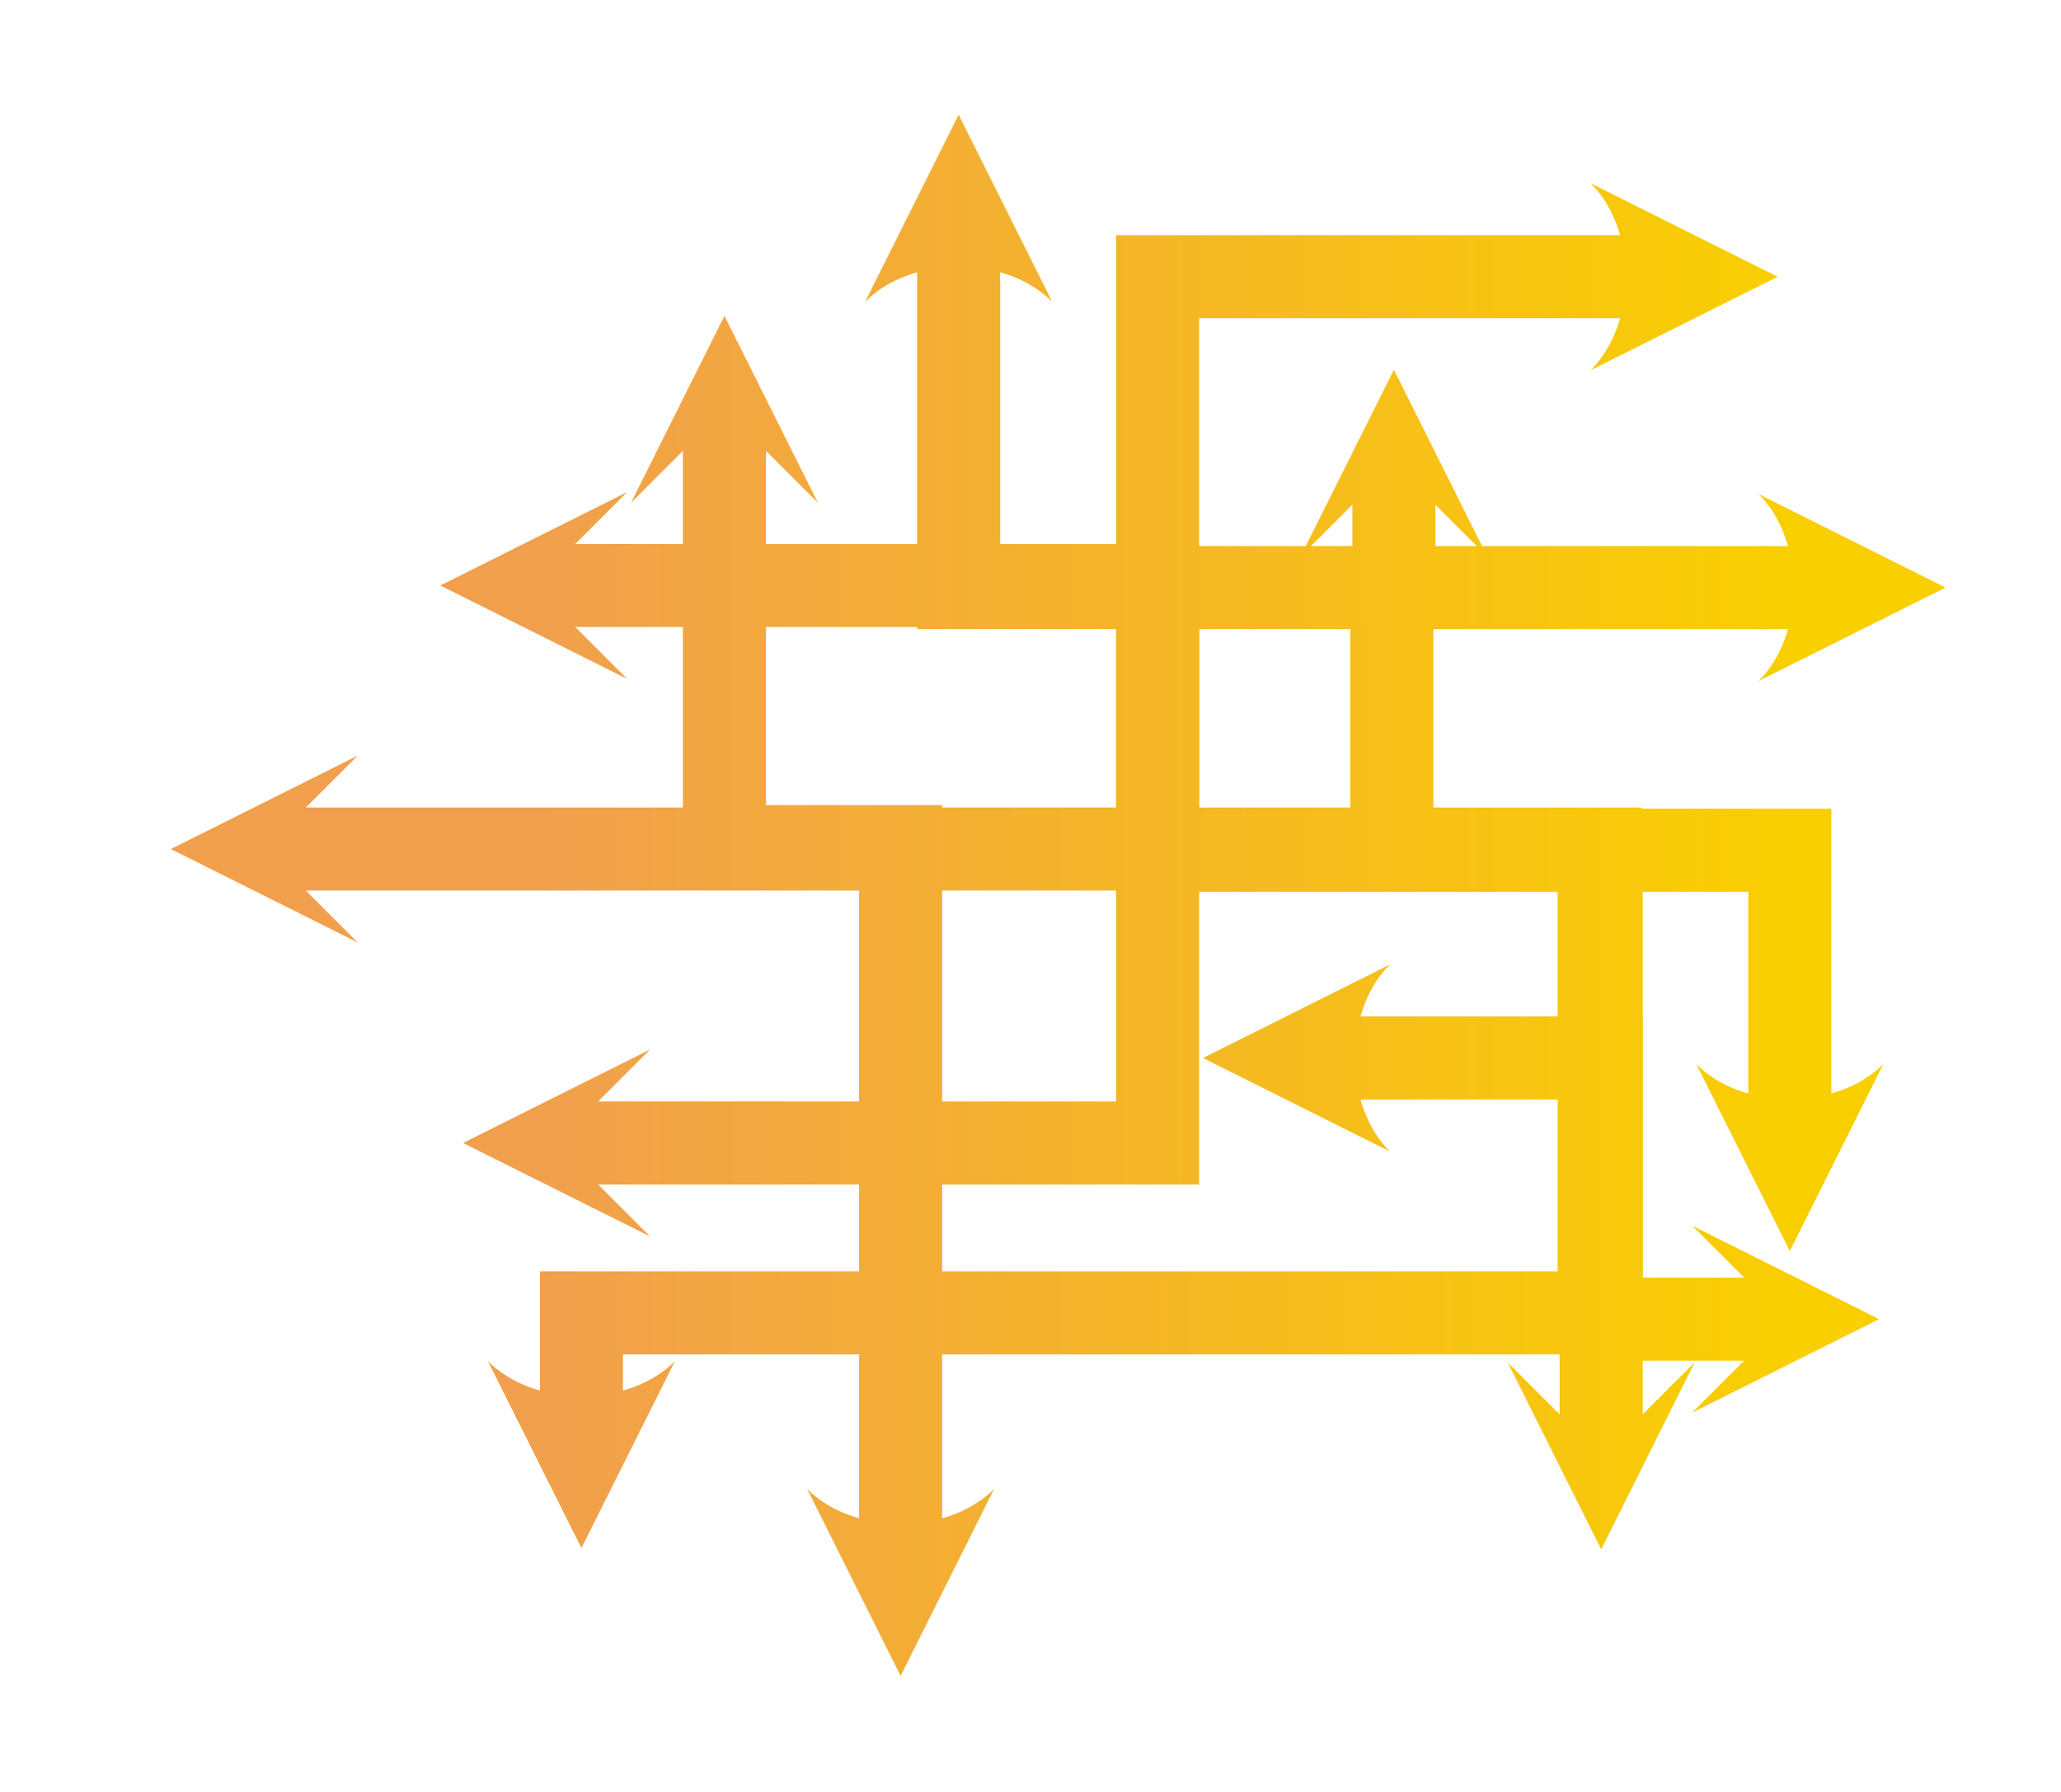
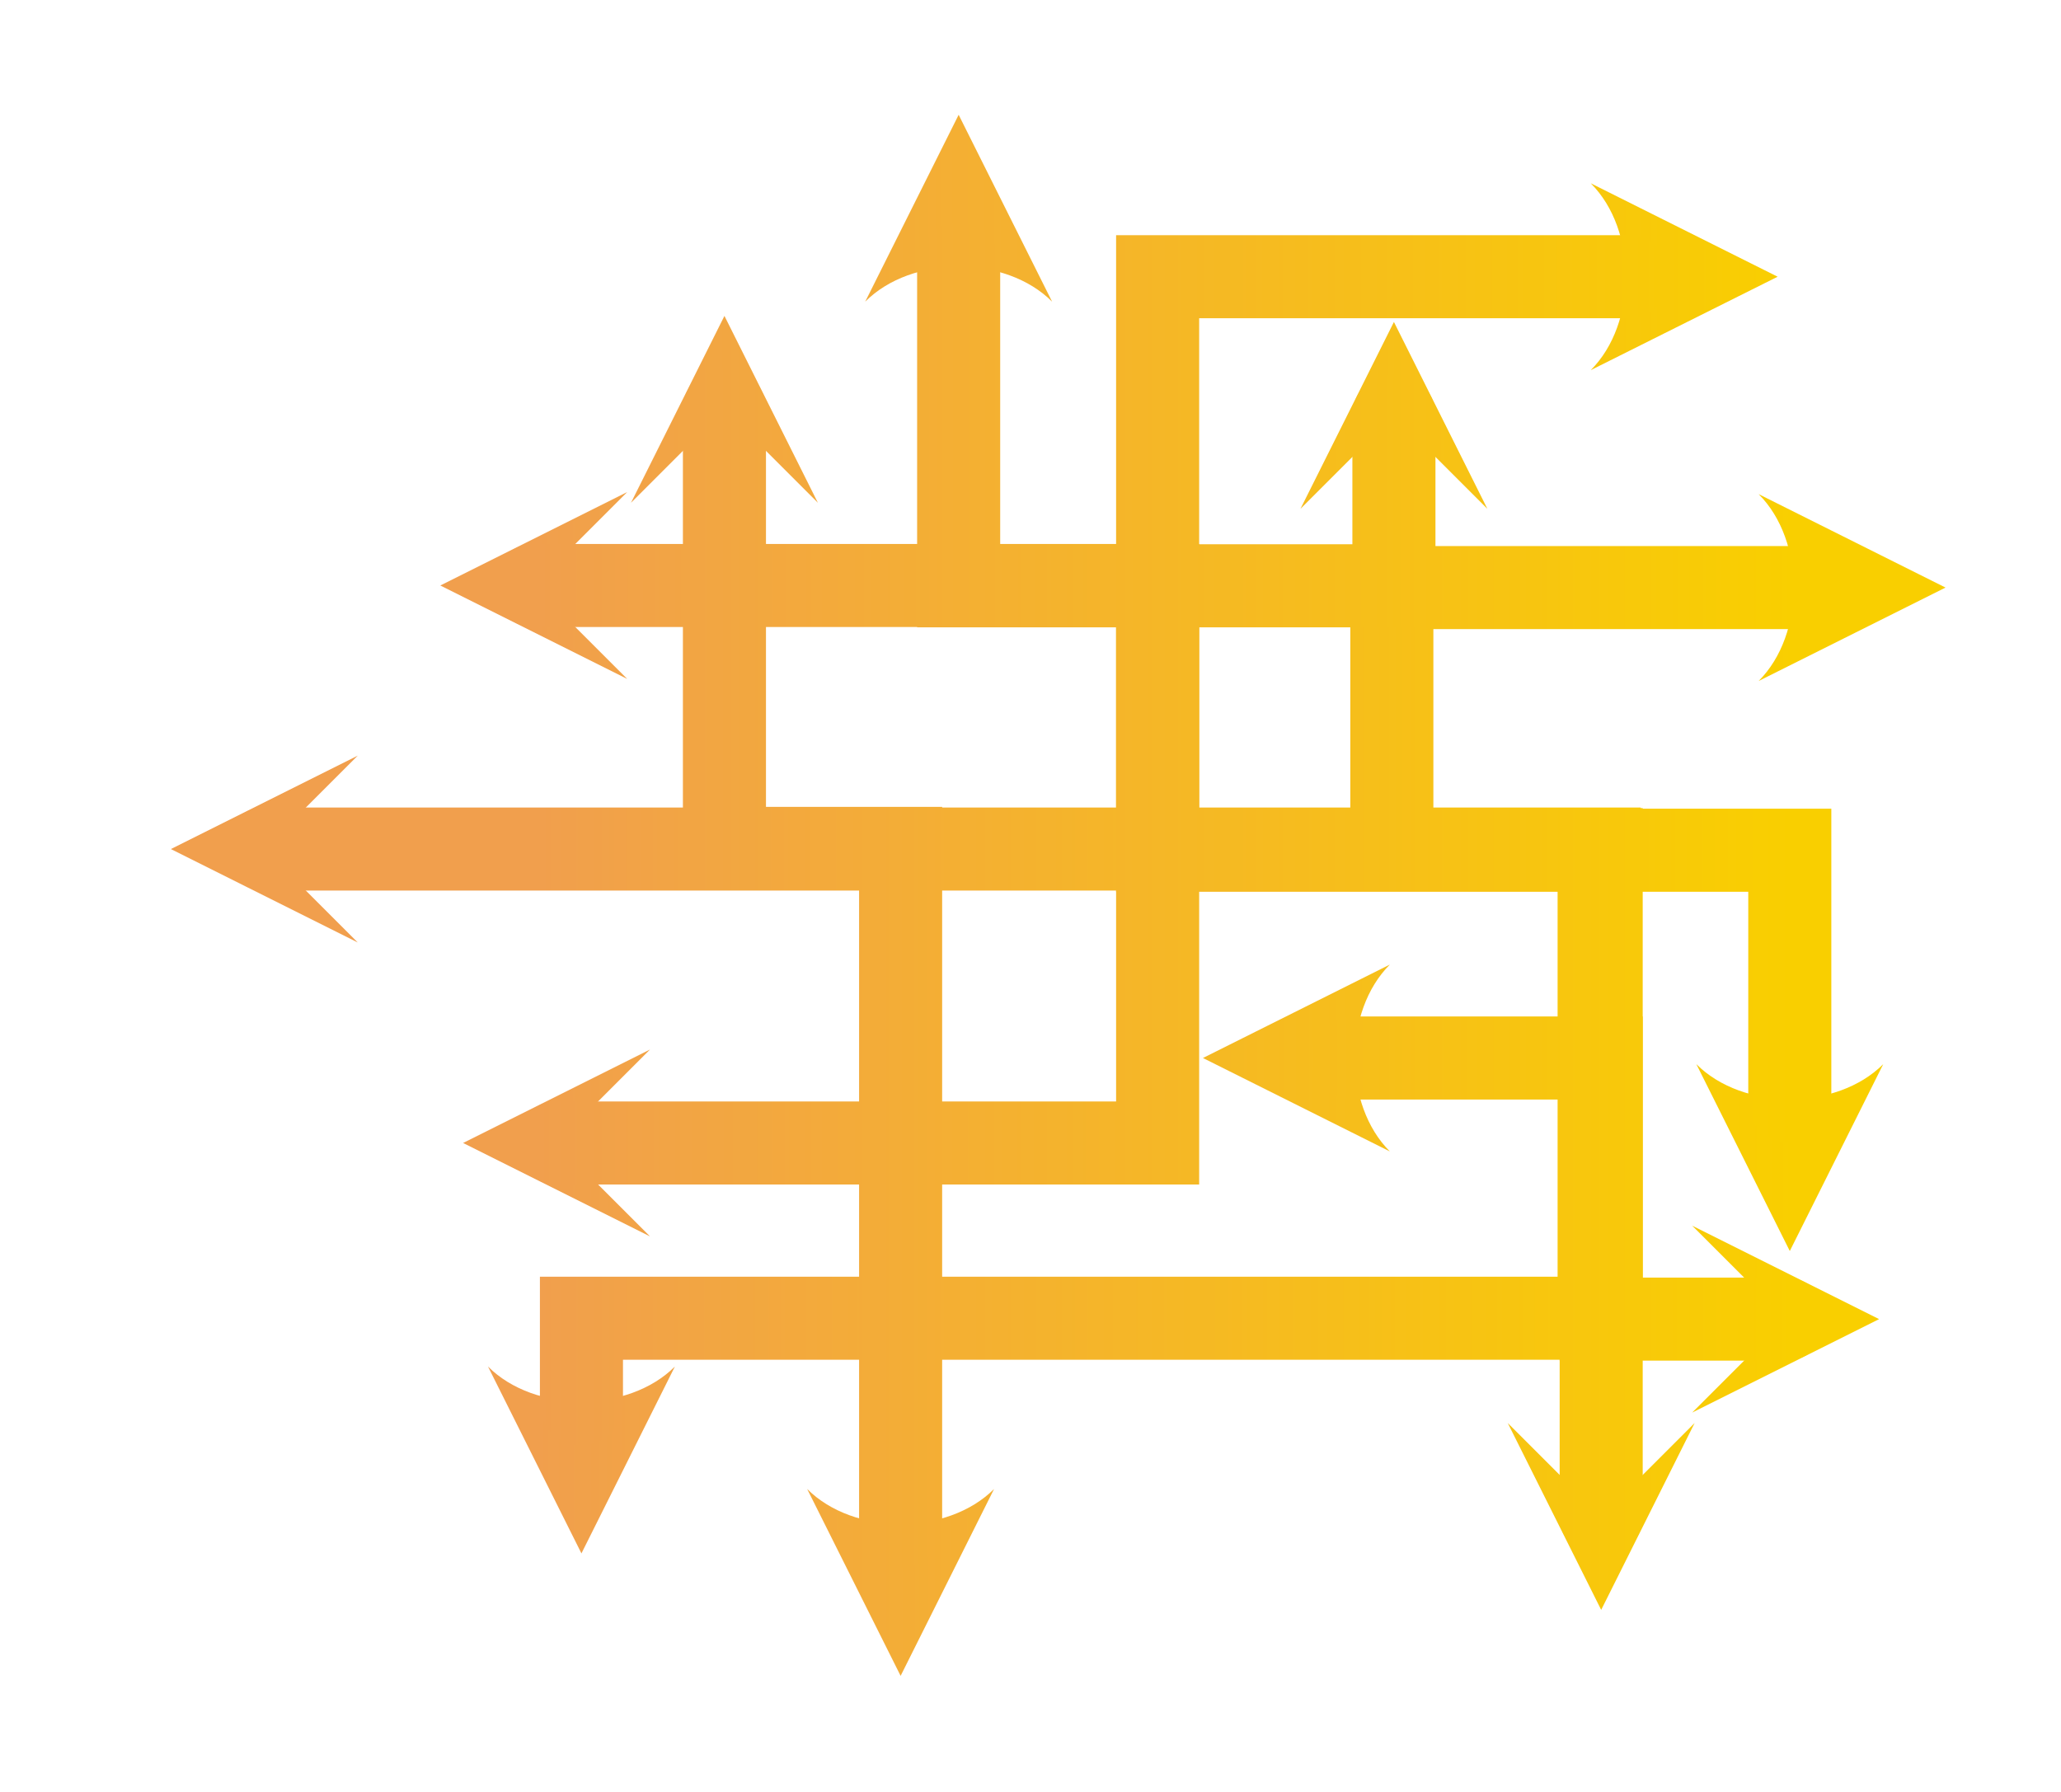
<svg xmlns="http://www.w3.org/2000/svg" width="100%" height="100%" viewBox="0 0 1163 1011" version="1.1" xml:space="preserve" style="fill-rule:evenodd;clip-rule:evenodd;stroke-linejoin:round;stroke-miterlimit:2;">
-   <g transform="matrix(1,0,0,1,-200.364,69.9378)">
-     <g>
-       <g transform="matrix(-0.98004,-1.2002e-16,1.22465e-16,-1,1630.96,875.381)">
-         <g transform="matrix(-1.02037,1.22465e-16,-1.24959e-16,-1,1459.73,945.319)">
-           <path d="M275.364,768.226L328.096,873.69L380.828,768.226C354.462,794.592 301.73,794.592 275.364,768.226Z" style="fill:url(#_Linear1);" />
-           <path d="M201.881,531.91L96.417,479.178L201.881,426.446L149.149,479.178L201.881,531.91Z" style="fill:url(#_Linear2);" />
-           <path d="M925.802,764.398L351.533,764.398L351.533,789.319L351.082,793.891L349.749,798.287L347.583,802.339L344.668,805.891L341.117,808.805L337.065,810.971L332.668,812.305L328.096,812.755L323.524,812.305L319.127,810.971L315.076,808.805L311.524,805.891L308.609,802.339L306.444,798.287L305.11,793.891L304.66,789.319L304.66,717.525L878.929,717.525L878.929,502.614L149.149,502.614L144.577,502.164L140.18,500.83L136.128,498.665L132.577,495.75L129.662,492.199L127.496,488.147L126.163,483.75L125.712,479.178L126.163,474.606L127.496,470.209L129.662,466.157L132.577,462.606L136.128,459.691L140.18,457.526L144.577,456.192L149.149,455.742L925.802,455.742L925.802,764.398Z" style="fill:url(#_Linear3);" />
+   <g transform="matrix(1,0,0,1,47.3847,-1068.22)">
+     <g transform="matrix(1,0,0,1,0.636218,1331.5)">
+       <g transform="matrix(1,0,0,1,-248.385,-193.343)">
+         <g transform="matrix(-0.98004,-1.2002e-16,1.22465e-16,-1,1630.96,875.381)">
+           <g transform="matrix(-1.02037,1.22465e-16,-1.24959e-16,-1,1459.73,945.319)">
+             <path d="M275.364,771.226L328.096,876.69L380.828,771.226C354.462,797.592 301.73,797.592 275.364,771.226Z" style="fill:url(#_Linear1);" />
+             <path d="M201.881,531.91L96.417,479.178L201.881,426.446L149.149,479.178L201.881,531.91Z" style="fill:url(#_Linear2);" />
+             <path d="M925.802,767.398L351.533,767.398L351.533,792.319L351.082,796.891L349.749,801.287L347.583,805.339L344.668,808.891L341.117,811.805L337.065,813.971L332.668,815.305L328.096,815.755L323.524,815.305L319.127,813.971L315.075,811.805L311.524,808.891L308.609,805.339L306.444,801.287L305.11,796.891L304.66,792.319L304.66,720.525L878.929,720.525L878.929,502.614L149.149,502.614L144.577,502.164L140.18,500.831L136.128,498.665L132.577,495.75L129.662,492.199L127.496,488.147L126.163,483.75L125.712,479.178L126.163,474.606L127.496,470.209L129.662,466.157L132.577,462.606L136.128,459.691L140.18,457.526L144.577,456.192L149.149,455.742L925.802,455.742L925.802,767.398Z" style="fill:url(#_Linear3);" />
+           </g>
        </g>
-       </g>
-       <g transform="matrix(-1,-1.22465e-16,1.22465e-16,-1,1653.41,875.381)">
-         <g transform="matrix(-1,1.22465e-16,-1.22465e-16,-1,1453.05,945.319)">
-           <path d="M957.235,600.571L1009.97,706.035L1062.7,600.571C1036.33,626.937 983.601,626.937 957.235,600.571Z" style="fill:url(#_Linear4);" />
-           <path d="M353.928,383.167L248.464,330.435L353.928,277.703L301.196,330.435L353.928,383.167Z" style="fill:url(#_Linear5);" />
-           <path d="M676.679,456.402L1033.4,456.402L1033.4,621.663L1032.95,626.236L1031.62,630.632L1029.45,634.684L1026.54,638.235L1022.99,641.15L1018.94,643.316L1014.54,644.649L1009.97,645.1L1005.39,644.649L1001,643.316L996.947,641.15L993.395,638.235L990.481,634.684L988.315,630.632L986.981,626.236L986.531,621.663L986.531,503.275L629.806,503.275L629.806,353.872L301.196,353.872L296.623,353.421L292.227,352.088L288.175,349.922L284.623,347.007L281.709,343.456L279.543,339.404L278.209,335.008L277.759,330.435L278.209,325.863L279.543,321.467L281.709,317.415L284.623,313.863L288.175,310.949L292.227,308.783L296.623,307.449L301.196,306.999L676.679,306.999L676.679,456.402Z" style="fill:url(#_Linear6);" />
+         <g transform="matrix(-1,-1.22465e-16,1.22465e-16,-1,1653.41,875.381)">
+           <g transform="matrix(-1,1.22465e-16,-1.22465e-16,-1,1453.05,945.319)">
+             <path d="M957.235,600.571L1009.97,706.035L1062.7,600.571C1036.33,626.937 983.601,626.937 957.235,600.571Z" style="fill:url(#_Linear4);" />
+             <path d="M353.928,383.167L248.464,330.435L353.928,277.703L301.196,330.435L353.928,383.167Z" style="fill:url(#_Linear5);" />
+             <path d="M676.679,456.402L1033.4,456.402L1033.4,621.663L1032.95,626.236L1031.62,630.632L1029.45,634.684L1026.54,638.235L1022.99,641.15L1018.94,643.316L1014.54,644.65L1009.97,645.1L1005.39,644.65L1001,643.316L996.947,641.15L993.395,638.235L990.481,634.684L988.315,630.632L986.981,626.236L986.531,621.663L986.531,503.275L629.806,503.275L629.806,353.872L301.196,353.872L296.623,353.421L292.227,352.088L288.175,349.922L284.623,347.007L281.709,343.456L279.543,339.404L278.209,335.007L277.759,330.435L278.209,325.863L279.543,321.466L281.709,317.415L284.623,313.863L288.175,310.949L292.227,308.783L296.623,307.449L301.196,306.999L676.679,306.999L676.679,456.402Z" style="fill:url(#_Linear6);" />
+           </g>
        </g>
-       </g>
-       <g transform="matrix(-1,-1.22465e-16,1.22465e-16,-1,1653.41,875.381)">
-         <g transform="matrix(-1,1.22465e-16,-1.22465e-16,-1,1453.05,945.319)">
-           <path d="M784.277,544.37L678.812,597.102L784.277,649.834C757.911,623.468 757.911,570.736 784.277,544.37Z" style="fill:url(#_Linear7);" />
-           <path d="M954.896,691.738L1060.36,744.47L954.896,797.202L1007.63,744.47L954.896,691.738Z" style="fill:url(#_Linear8);" />
-           <path d="M926.971,721.034L1007.63,721.034L1009.13,721.082L1010.63,721.226L1012.11,721.466L1013.57,721.8L1015.01,722.228L1016.42,722.747L1017.8,723.355L1019.13,724.05L1020.41,724.829L1021.65,725.688L1022.82,726.625L1023.93,727.635L1024.98,728.714L1025.95,729.858L1026.85,731.062L1027.67,732.321L1028.41,733.63L1029.06,734.984L1029.62,736.376L1030.1,737.802L1030.48,739.255L1030.76,740.73L1030.96,742.22L1031.05,743.719L1031.05,745.222L1030.96,746.721L1030.76,748.211L1030.48,749.685L1030.1,751.139L1029.62,752.565L1029.06,753.957L1028.41,755.311L1027.67,756.62L1026.85,757.879L1025.95,759.083L1024.98,760.227L1023.93,761.306L1022.82,762.316L1021.65,763.253L1020.41,764.112L1019.13,764.891L1017.8,765.586L1016.42,766.194L1015.01,766.713L1013.57,767.14L1012.11,767.475L1010.63,767.714L1009.13,767.859L1007.63,767.907L880.098,767.907L880.098,620.538L763.184,620.538L761.682,620.49L760.187,620.346L758.704,620.106L757.239,619.772L755.799,619.344L754.389,618.826L753.015,618.217L751.683,617.523L750.398,616.744L749.166,615.884L747.992,614.948L746.879,613.938L745.834,612.858L744.86,611.714L743.962,610.51L743.142,609.251L742.405,607.942L741.753,606.589L741.189,605.196L740.716,603.77L740.335,602.317L740.048,600.842L739.856,599.352L739.759,597.853L739.759,596.351L739.856,594.852L740.048,593.361L740.335,591.887L740.716,590.434L741.189,589.008L741.753,587.615L742.405,586.262L743.142,584.953L743.962,583.694L744.86,582.49L745.834,581.346L746.879,580.266L747.992,579.256L749.166,578.32L750.398,577.46L751.683,576.681L753.015,575.986L754.389,575.378L755.799,574.859L757.239,574.432L758.704,574.098L760.187,573.858L761.682,573.714L763.184,573.665L926.971,573.665L926.971,721.034Z" style="fill:url(#_Linear9);" />
+         <g transform="matrix(-1,-1.22465e-16,1.22465e-16,-1,1653.41,875.381)">
+           <g transform="matrix(-1,1.22465e-16,-1.22465e-16,-1,1453.05,945.319)">
+             <path d="M784.277,544.37L678.812,597.102L784.277,649.834C757.911,623.468 757.911,570.736 784.277,544.37Z" style="fill:url(#_Linear7);" />
+             <path d="M954.896,691.738L1060.36,744.47L954.896,797.202L1007.63,744.47L954.896,691.738Z" style="fill:url(#_Linear8);" />
+             <path d="M926.971,721.034L1007.63,721.034L1009.13,721.082L1010.63,721.226L1012.11,721.466L1013.57,721.8L1015.01,722.228L1016.42,722.747L1017.8,723.355L1019.13,724.05L1020.41,724.828L1021.65,725.688L1022.82,726.625L1023.93,727.635L1024.98,728.714L1025.95,729.858L1026.85,731.062L1027.67,732.321L1028.41,733.63L1029.06,734.984L1029.62,736.376L1030.1,737.802L1030.48,739.255L1030.76,740.73L1030.96,742.22L1031.05,743.719L1031.05,745.221L1030.96,746.721L1030.76,748.211L1030.48,749.685L1030.1,751.139L1029.62,752.564L1029.06,753.957L1028.41,755.311L1027.67,756.62L1026.85,757.879L1025.95,759.083L1024.98,760.227L1023.93,761.306L1022.82,762.316L1021.65,763.253L1020.41,764.112L1019.13,764.891L1017.8,765.586L1016.42,766.194L1015.01,766.713L1013.57,767.14L1012.11,767.475L1010.63,767.714L1009.13,767.859L1007.63,767.907L880.098,767.907L880.098,620.538L763.184,620.538L761.682,620.49L760.187,620.346L758.704,620.106L757.239,619.772L755.799,619.344L754.389,618.826L753.015,618.217L751.683,617.523L750.398,616.744L749.166,615.884L747.992,614.948L746.879,613.938L745.834,612.858L744.86,611.714L743.962,610.51L743.142,609.251L742.405,607.942L741.753,606.589L741.189,605.196L740.716,603.77L740.335,602.317L740.048,600.842L739.856,599.352L739.759,597.853L739.759,596.351L739.856,594.851L740.048,593.361L740.335,591.887L740.716,590.434L741.189,589.008L741.753,587.615L742.405,586.262L743.142,584.953L743.962,583.694L744.86,582.49L745.834,581.346L746.879,580.266L747.992,579.256L749.166,578.32L750.398,577.46L751.683,576.681L753.015,575.986L754.389,575.378L755.799,574.859L757.239,574.432L758.704,574.098L760.187,573.858L761.682,573.714L763.184,573.665L926.971,573.665L926.971,721.034Z" style="fill:url(#_Linear9);" />
+           </g>
        </g>
-       </g>
-       <g transform="matrix(-1,-1.22465e-16,1.22465e-16,-1,1653.41,875.381)">
-         <g transform="matrix(-1,1.22465e-16,-1.22465e-16,-1,1453.05,945.319)">
-           <path d="M897.647,208.898L1003.11,156.166L897.647,103.434C924.013,129.8 924.013,182.532 897.647,208.898Z" style="fill:url(#_Linear10);" />
-           <path d="M366.793,697.787L261.329,645.055L366.793,592.323L314.061,645.055L366.793,697.787Z" style="fill:url(#_Linear11);" />
-           <path d="M923.312,133.18L927.708,134.514L931.76,136.68L935.311,139.594L938.226,143.146L940.392,147.198L941.726,151.594L942.176,156.166L941.726,160.739L940.392,165.135L938.226,169.187L935.311,172.738L931.76,175.653L927.708,177.819L923.312,179.152L918.739,179.603L676.679,179.603L676.679,668.492L314.061,668.492L309.489,668.041L305.092,666.708L301.04,664.542L297.489,661.627L294.574,658.076L292.409,654.024L291.075,649.627L290.625,645.055L291.075,640.483L292.409,636.086L294.574,632.035L297.489,628.483L301.04,625.568L305.092,623.403L309.489,622.069L314.061,621.619L629.806,621.619L629.806,132.73L918.739,132.73L923.312,133.18Z" style="fill:url(#_Linear12);" />
+         <g transform="matrix(-1,-1.22465e-16,1.22465e-16,-1,1653.41,875.381)">
+           <g transform="matrix(-1,1.22465e-16,-1.22465e-16,-1,1453.05,945.319)">
+             <path d="M897.647,208.898L1003.11,156.166L897.647,103.434C924.013,129.8 924.013,182.532 897.647,208.898Z" style="fill:url(#_Linear10);" />
+             <path d="M366.793,697.787L261.329,645.055L366.793,592.323L314.061,645.055L366.793,697.787Z" style="fill:url(#_Linear11);" />
+             <path d="M923.312,133.18L927.708,134.514L931.76,136.68L935.311,139.594L938.226,143.146L940.392,147.198L941.725,151.594L942.176,156.166L941.725,160.739L940.392,165.135L938.226,169.187L935.311,172.738L931.76,175.653L927.708,177.819L923.312,179.152L918.739,179.603L676.679,179.603L676.679,668.492L314.061,668.492L309.489,668.041L305.092,666.708L301.04,664.542L297.489,661.627L294.574,658.076L292.409,654.024L291.075,649.627L290.625,645.055L291.075,640.483L292.409,636.086L294.574,632.035L297.489,628.483L301.04,625.568L305.092,623.403L309.489,622.069L314.061,621.619L629.806,621.619L629.806,132.73L918.739,132.73L923.312,133.18Z" style="fill:url(#_Linear12);" />
+           </g>
        </g>
-       </g>
-       <g transform="matrix(-1,-1.22465e-16,1.22465e-16,-1,1653.41,875.381)">
-         <g transform="matrix(-1,1.22465e-16,-1.22465e-16,-1,1453.05,945.319)">
-           <path d="M992.383,384.337L1097.85,331.605L992.383,278.873C1018.75,305.239 1018.75,357.971 992.383,384.337Z" style="fill:url(#_Linear13);" />
-           <path d="M956.267,768.931L903.535,874.395L850.803,768.931L903.535,821.663L956.267,768.931Z" style="fill:url(#_Linear14);" />
-           <path d="M1018.05,308.619L1022.45,309.952L1026.5,312.118L1030.05,315.033L1032.96,318.584L1035.13,322.636L1036.46,327.033L1036.91,331.605L1036.46,336.177L1035.13,340.574L1032.96,344.626L1030.05,348.177L1026.5,351.092L1022.45,353.257L1018.05,354.591L1013.48,355.041L808.842,355.041L808.842,456.063L926.971,456.063L926.971,821.663L926.521,826.236L925.187,830.632L923.021,834.684L920.107,838.235L916.555,841.15L912.503,843.316L908.107,844.649L903.535,845.1L898.962,844.649L894.566,843.316L890.514,841.15L886.963,838.235L884.048,834.684L881.882,830.632L880.549,826.236L880.098,821.663L880.098,502.936L761.97,502.936L761.97,308.168L1013.48,308.168L1018.05,308.619Z" style="fill:url(#_Linear15);" />
+         <g transform="matrix(-1,-1.22465e-16,1.22465e-16,-1,1653.41,875.381)">
+           <g transform="matrix(-1,1.22465e-16,-1.22465e-16,-1,1453.05,945.319)">
+             <path d="M992.383,384.337L1097.85,331.605L992.383,278.873C1018.75,305.239 1018.75,357.971 992.383,384.337Z" style="fill:url(#_Linear13);" />
+             <path d="M956.267,803.101L903.535,908.565L850.803,803.101L903.535,855.833L956.267,803.101Z" style="fill:url(#_Linear14);" />
+             <path d="M1018.05,308.619L1022.45,309.952L1026.5,312.118L1030.05,315.033L1032.96,318.584L1035.13,322.636L1036.46,327.033L1036.91,331.605L1036.46,336.177L1035.13,340.574L1032.96,344.626L1030.05,348.177L1026.5,351.092L1022.45,353.257L1018.05,354.591L1013.48,355.041L808.842,355.041L808.842,456.063L926.971,456.063L926.971,855.833L926.521,860.406L925.187,864.802L923.021,868.854L920.107,872.406L916.555,875.32L912.503,877.486L908.107,878.82L903.535,879.27L898.962,878.82L894.566,877.486L890.514,875.32L886.963,872.406L884.048,868.854L881.882,864.802L880.548,860.406L880.098,855.833L880.098,502.936L761.97,502.936L761.97,308.168L1013.48,308.168L1018.05,308.619Z" style="fill:url(#_Linear15);" />
+           </g>
        </g>
-       </g>
-       <g transform="matrix(-1,-1.22465e-16,1.22465e-16,-1,1653.41,875.381)">
-         <g transform="matrix(-1,1.22465e-16,-1.22465e-16,-1,1453.05,945.319)">
-           <path d="M593.694,170.242L540.962,64.777L488.23,170.242C514.596,143.876 567.328,143.876 593.694,170.242Z" style="fill:url(#_Linear16);" />
-           <path d="M733.844,314.161L786.576,208.697L839.308,314.161L786.576,261.429L733.844,314.161Z" style="fill:url(#_Linear17);" />
-           <path d="M790.316,238.293L791.791,238.581L793.244,238.962L794.67,239.435L796.062,239.999L797.416,240.651L798.725,241.388L799.984,242.207L801.188,243.106L802.332,244.08L803.411,245.125L804.421,246.237L805.358,247.412L806.217,248.644L806.996,249.929L807.691,251.261L808.299,252.634L808.818,254.044L809.246,255.485L809.58,256.949L809.82,258.432L809.964,259.928L810.012,261.429L810.012,355.041L517.525,355.041L517.525,149.149L517.573,147.647L517.718,146.152L517.957,144.669L518.292,143.204L518.719,141.764L519.238,140.354L519.846,138.98L520.541,137.648L521.32,136.363L522.179,135.131L523.116,133.957L524.126,132.844L525.205,131.799L526.349,130.825L527.553,129.927L528.812,129.107L530.121,128.37L531.475,127.718L532.868,127.154L534.293,126.681L535.747,126.3L537.221,126.013L538.711,125.821L540.21,125.724L541.713,125.724L543.212,125.821L544.702,126.013L546.177,126.3L547.63,126.681L549.056,127.154L550.448,127.718L551.802,128.37L553.111,129.107L554.37,129.927L555.574,130.825L556.718,131.799L557.797,132.844L558.807,133.957L559.744,135.131L560.603,136.363L561.382,137.648L562.077,138.98L562.685,140.354L563.204,141.764L563.632,143.204L563.966,144.669L564.206,146.152L564.35,147.647L564.398,149.149L564.398,308.168L763.139,308.168L763.139,261.429L763.187,259.928L763.332,258.432L763.571,256.949L763.906,255.485L764.333,254.044L764.852,252.634L765.46,251.261L766.155,249.929L766.934,248.644L767.793,247.412L768.73,246.237L769.74,245.125L770.819,244.08L771.963,243.106L773.167,242.207L774.426,241.388L775.735,240.651L777.089,239.999L778.482,239.435L779.907,238.962L781.361,238.581L782.835,238.293L784.325,238.101L785.824,238.005L787.327,238.005L788.826,238.101L790.316,238.293Z" style="fill:url(#_Linear18);" />
+         <g transform="matrix(-1,-1.22465e-16,1.22465e-16,-1,1653.41,875.381)">
+           <g transform="matrix(-1,1.22465e-16,-1.22465e-16,-1,1453.05,945.319)">
+             <path d="M593.694,170.242L540.962,64.777L488.23,170.242C514.596,143.876 567.328,143.876 593.694,170.242Z" style="fill:url(#_Linear16);" />
+             <path d="M733.844,287.161L786.576,181.697L839.308,287.161L786.576,234.429L733.844,287.161Z" style="fill:url(#_Linear17);" />
+             <path d="M790.316,211.293L791.791,211.581L793.244,211.962L794.67,212.435L796.062,212.999L797.416,213.651L798.725,214.388L799.984,215.207L801.188,216.106L802.332,217.08L803.411,218.125L804.421,219.237L805.358,220.412L806.217,221.644L806.996,222.929L807.691,224.261L808.299,225.634L808.818,227.044L809.246,228.485L809.58,229.949L809.82,231.432L809.964,232.928L810.012,234.429L810.012,354.041L517.525,354.041L517.525,149.149L517.573,147.647L517.718,146.152L517.957,144.669L518.292,143.204L518.719,141.764L519.238,140.354L519.846,138.98L520.541,137.648L521.32,136.363L522.179,135.131L523.116,133.957L524.126,132.844L525.205,131.799L526.349,130.825L527.553,129.927L528.812,129.107L530.121,128.37L531.475,127.718L532.868,127.154L534.293,126.681L535.747,126.3L537.221,126.013L538.711,125.821L540.21,125.724L541.713,125.724L543.212,125.821L544.702,126.013L546.177,126.3L547.63,126.681L549.056,127.154L550.448,127.718L551.802,128.37L553.111,129.107L554.37,129.927L555.574,130.825L556.718,131.799L557.797,132.844L558.807,133.957L559.744,135.131L560.603,136.363L561.382,137.648L562.077,138.98L562.685,140.354L563.204,141.764L563.632,143.204L563.966,144.669L564.206,146.152L564.35,147.647L564.398,149.149L564.398,307.168L763.139,307.168L763.139,234.429L763.187,232.928L763.332,231.432L763.571,229.949L763.906,228.485L764.333,227.044L764.852,225.634L765.46,224.261L766.155,222.929L766.934,221.644L767.793,220.412L768.73,219.237L769.74,218.125L770.819,217.08L771.963,216.106L773.167,215.207L774.426,214.388L775.735,213.651L777.089,212.999L778.482,212.435L779.907,211.962L781.361,211.581L782.835,211.293L784.325,211.101L785.824,211.005L787.327,211.005L788.826,211.101L790.316,211.293Z" style="fill:url(#_Linear18);" />
+           </g>
        </g>
-       </g>
-       <g transform="matrix(-1,-1.22465e-16,1.22465e-16,-1,1653.41,875.381)">
-         <g transform="matrix(-1,1.22465e-16,-1.22465e-16,-1,1453.05,945.319)">
-           <path d="M455.481,840.337L508.213,945.801L560.945,840.337C534.579,866.703 481.847,866.703 455.481,840.337Z" style="fill:url(#_Linear19);" />
-           <path d="M356.066,283.752L408.798,178.288L461.53,283.752L408.798,231.02L356.066,283.752Z" style="fill:url(#_Linear20);" />
-           <path d="M413.37,208.034L417.767,209.368L421.818,211.533L425.37,214.448L428.285,218L430.45,222.051L431.784,226.448L432.234,231.02L432.234,454.367L531.65,454.367L531.65,861.429L531.199,866.002L529.866,870.398L527.7,874.45L524.785,878.001L521.234,880.916L517.182,883.082L512.785,884.416L508.213,884.866L503.641,884.416L499.244,883.082L495.192,880.916L491.641,878.001L488.726,874.45L486.561,870.398L485.227,866.002L484.777,861.429L484.777,501.24L385.361,501.24L385.361,231.02L385.812,226.448L387.145,222.051L389.311,218L392.226,214.448L395.777,211.533L399.829,209.368L404.226,208.034L408.798,207.584L413.37,208.034Z" style="fill:url(#_Linear21);" />
+         <g transform="matrix(-1,-1.22465e-16,1.22465e-16,-1,1653.41,875.381)">
+           <g transform="matrix(-1,1.22465e-16,-1.22465e-16,-1,1453.05,945.319)">
+             <path d="M455.481,840.337L508.213,945.801L560.945,840.337C534.579,866.703 481.847,866.703 455.481,840.337Z" style="fill:url(#_Linear19);" />
+             <path d="M356.066,283.752L408.798,178.288L461.53,283.752L408.798,231.02L356.066,283.752Z" style="fill:url(#_Linear20);" />
+             <path d="M413.37,208.034L417.767,209.368L421.818,211.533L425.37,214.448L428.285,217.999L430.45,222.051L431.784,226.448L432.234,231.02L432.234,455.367L531.65,455.367L531.65,861.429L531.199,866.002L529.866,870.398L527.7,874.45L524.785,878.001L521.234,880.916L517.182,883.082L512.785,884.416L508.213,884.866L503.641,884.416L499.244,883.082L495.192,880.916L491.641,878.001L488.726,874.45L486.561,870.398L485.227,866.002L484.777,861.429L484.777,502.24L385.361,502.24L385.361,231.02L385.812,226.448L387.145,222.051L389.311,217.999L392.226,214.448L395.777,211.533L399.829,209.368L404.226,208.034L408.798,207.584L413.37,208.034Z" style="fill:url(#_Linear21);" />
+           </g>
        </g>
      </g>
    </g>
  </g>
  <defs>
    <linearGradient id="_Linear1" x1="0" y1="0" x2="1" y2="0" gradientUnits="userSpaceOnUse" gradientTransform="matrix(-698.064,-8.54881e-14,8.72292e-14,-712.281,999.796,505.289)">
      <stop offset="0" style="stop-color:rgb(249,207,0);stop-opacity:1" />
      <stop offset="1" style="stop-color:rgb(241,159,77);stop-opacity:1" />
    </linearGradient>
    <linearGradient id="_Linear2" x1="0" y1="0" x2="1" y2="0" gradientUnits="userSpaceOnUse" gradientTransform="matrix(-698.064,-8.54881e-14,8.72292e-14,-712.281,999.796,505.289)">
      <stop offset="0" style="stop-color:rgb(249,207,0);stop-opacity:1" />
      <stop offset="1" style="stop-color:rgb(241,159,77);stop-opacity:1" />
    </linearGradient>
    <linearGradient id="_Linear3" x1="0" y1="0" x2="1" y2="0" gradientUnits="userSpaceOnUse" gradientTransform="matrix(-698.064,-8.54881e-14,8.72292e-14,-712.281,999.796,505.289)">
      <stop offset="0" style="stop-color:rgb(249,207,0);stop-opacity:1" />
      <stop offset="1" style="stop-color:rgb(241,159,77);stop-opacity:1" />
    </linearGradient>
    <linearGradient id="_Linear4" x1="0" y1="0" x2="1" y2="0" gradientUnits="userSpaceOnUse" gradientTransform="matrix(-712.281,-8.72292e-14,8.72292e-14,-712.281,1013.48,505.289)">
      <stop offset="0" style="stop-color:rgb(249,207,0);stop-opacity:1" />
      <stop offset="1" style="stop-color:rgb(241,159,77);stop-opacity:1" />
    </linearGradient>
    <linearGradient id="_Linear5" x1="0" y1="0" x2="1" y2="0" gradientUnits="userSpaceOnUse" gradientTransform="matrix(-712.281,-8.72292e-14,8.72292e-14,-712.281,1013.48,505.289)">
      <stop offset="0" style="stop-color:rgb(249,207,0);stop-opacity:1" />
      <stop offset="1" style="stop-color:rgb(241,159,77);stop-opacity:1" />
    </linearGradient>
    <linearGradient id="_Linear6" x1="0" y1="0" x2="1" y2="0" gradientUnits="userSpaceOnUse" gradientTransform="matrix(-712.281,-8.72292e-14,8.72292e-14,-712.281,1013.48,505.289)">
      <stop offset="0" style="stop-color:rgb(249,207,0);stop-opacity:1" />
      <stop offset="1" style="stop-color:rgb(241,159,77);stop-opacity:1" />
    </linearGradient>
    <linearGradient id="_Linear7" x1="0" y1="0" x2="1" y2="0" gradientUnits="userSpaceOnUse" gradientTransform="matrix(-712.281,-8.72292e-14,8.72292e-14,-712.281,1013.48,505.289)">
      <stop offset="0" style="stop-color:rgb(249,207,0);stop-opacity:1" />
      <stop offset="1" style="stop-color:rgb(241,159,77);stop-opacity:1" />
    </linearGradient>
    <linearGradient id="_Linear8" x1="0" y1="0" x2="1" y2="0" gradientUnits="userSpaceOnUse" gradientTransform="matrix(-712.281,-8.72292e-14,8.72292e-14,-712.281,1013.48,505.289)">
      <stop offset="0" style="stop-color:rgb(249,207,0);stop-opacity:1" />
      <stop offset="1" style="stop-color:rgb(241,159,77);stop-opacity:1" />
    </linearGradient>
    <linearGradient id="_Linear9" x1="0" y1="0" x2="1" y2="0" gradientUnits="userSpaceOnUse" gradientTransform="matrix(-712.281,-8.72292e-14,8.72292e-14,-712.281,1013.48,505.289)">
      <stop offset="0" style="stop-color:rgb(249,207,0);stop-opacity:1" />
      <stop offset="1" style="stop-color:rgb(241,159,77);stop-opacity:1" />
    </linearGradient>
    <linearGradient id="_Linear10" x1="0" y1="0" x2="1" y2="0" gradientUnits="userSpaceOnUse" gradientTransform="matrix(-712.281,-8.72292e-14,8.72292e-14,-712.281,1013.48,505.289)">
      <stop offset="0" style="stop-color:rgb(249,207,0);stop-opacity:1" />
      <stop offset="1" style="stop-color:rgb(241,159,77);stop-opacity:1" />
    </linearGradient>
    <linearGradient id="_Linear11" x1="0" y1="0" x2="1" y2="0" gradientUnits="userSpaceOnUse" gradientTransform="matrix(-712.281,-8.72292e-14,8.72292e-14,-712.281,1013.48,505.289)">
      <stop offset="0" style="stop-color:rgb(249,207,0);stop-opacity:1" />
      <stop offset="1" style="stop-color:rgb(241,159,77);stop-opacity:1" />
    </linearGradient>
    <linearGradient id="_Linear12" x1="0" y1="0" x2="1" y2="0" gradientUnits="userSpaceOnUse" gradientTransform="matrix(-712.281,-8.72292e-14,8.72292e-14,-712.281,1013.48,505.289)">
      <stop offset="0" style="stop-color:rgb(249,207,0);stop-opacity:1" />
      <stop offset="1" style="stop-color:rgb(241,159,77);stop-opacity:1" />
    </linearGradient>
    <linearGradient id="_Linear13" x1="0" y1="0" x2="1" y2="0" gradientUnits="userSpaceOnUse" gradientTransform="matrix(-712.281,-8.72292e-14,8.72292e-14,-712.281,1013.48,505.289)">
      <stop offset="0" style="stop-color:rgb(249,207,0);stop-opacity:1" />
      <stop offset="1" style="stop-color:rgb(241,159,77);stop-opacity:1" />
    </linearGradient>
    <linearGradient id="_Linear14" x1="0" y1="0" x2="1" y2="0" gradientUnits="userSpaceOnUse" gradientTransform="matrix(-712.281,-8.72292e-14,8.72292e-14,-712.281,1013.48,505.289)">
      <stop offset="0" style="stop-color:rgb(249,207,0);stop-opacity:1" />
      <stop offset="1" style="stop-color:rgb(241,159,77);stop-opacity:1" />
    </linearGradient>
    <linearGradient id="_Linear15" x1="0" y1="0" x2="1" y2="0" gradientUnits="userSpaceOnUse" gradientTransform="matrix(-712.281,-8.72292e-14,8.72292e-14,-712.281,1013.48,505.289)">
      <stop offset="0" style="stop-color:rgb(249,207,0);stop-opacity:1" />
      <stop offset="1" style="stop-color:rgb(241,159,77);stop-opacity:1" />
    </linearGradient>
    <linearGradient id="_Linear16" x1="0" y1="0" x2="1" y2="0" gradientUnits="userSpaceOnUse" gradientTransform="matrix(-712.281,-8.72292e-14,8.72292e-14,-712.281,1013.48,505.289)">
      <stop offset="0" style="stop-color:rgb(249,207,0);stop-opacity:1" />
      <stop offset="1" style="stop-color:rgb(241,159,77);stop-opacity:1" />
    </linearGradient>
    <linearGradient id="_Linear17" x1="0" y1="0" x2="1" y2="0" gradientUnits="userSpaceOnUse" gradientTransform="matrix(-712.281,-8.72292e-14,8.72292e-14,-712.281,1013.48,505.289)">
      <stop offset="0" style="stop-color:rgb(249,207,0);stop-opacity:1" />
      <stop offset="1" style="stop-color:rgb(241,159,77);stop-opacity:1" />
    </linearGradient>
    <linearGradient id="_Linear18" x1="0" y1="0" x2="1" y2="0" gradientUnits="userSpaceOnUse" gradientTransform="matrix(-712.281,-8.72292e-14,8.72292e-14,-712.281,1013.48,505.289)">
      <stop offset="0" style="stop-color:rgb(249,207,0);stop-opacity:1" />
      <stop offset="1" style="stop-color:rgb(241,159,77);stop-opacity:1" />
    </linearGradient>
    <linearGradient id="_Linear19" x1="0" y1="0" x2="1" y2="0" gradientUnits="userSpaceOnUse" gradientTransform="matrix(-712.281,-8.72292e-14,8.72292e-14,-712.281,1013.48,505.289)">
      <stop offset="0" style="stop-color:rgb(249,207,0);stop-opacity:1" />
      <stop offset="1" style="stop-color:rgb(241,159,77);stop-opacity:1" />
    </linearGradient>
    <linearGradient id="_Linear20" x1="0" y1="0" x2="1" y2="0" gradientUnits="userSpaceOnUse" gradientTransform="matrix(-712.281,-8.72292e-14,8.72292e-14,-712.281,1013.48,505.289)">
      <stop offset="0" style="stop-color:rgb(249,207,0);stop-opacity:1" />
      <stop offset="1" style="stop-color:rgb(241,159,77);stop-opacity:1" />
    </linearGradient>
    <linearGradient id="_Linear21" x1="0" y1="0" x2="1" y2="0" gradientUnits="userSpaceOnUse" gradientTransform="matrix(-712.281,-8.72292e-14,8.72292e-14,-712.281,1013.48,505.289)">
      <stop offset="0" style="stop-color:rgb(249,207,0);stop-opacity:1" />
      <stop offset="1" style="stop-color:rgb(241,159,77);stop-opacity:1" />
    </linearGradient>
  </defs>
</svg>
